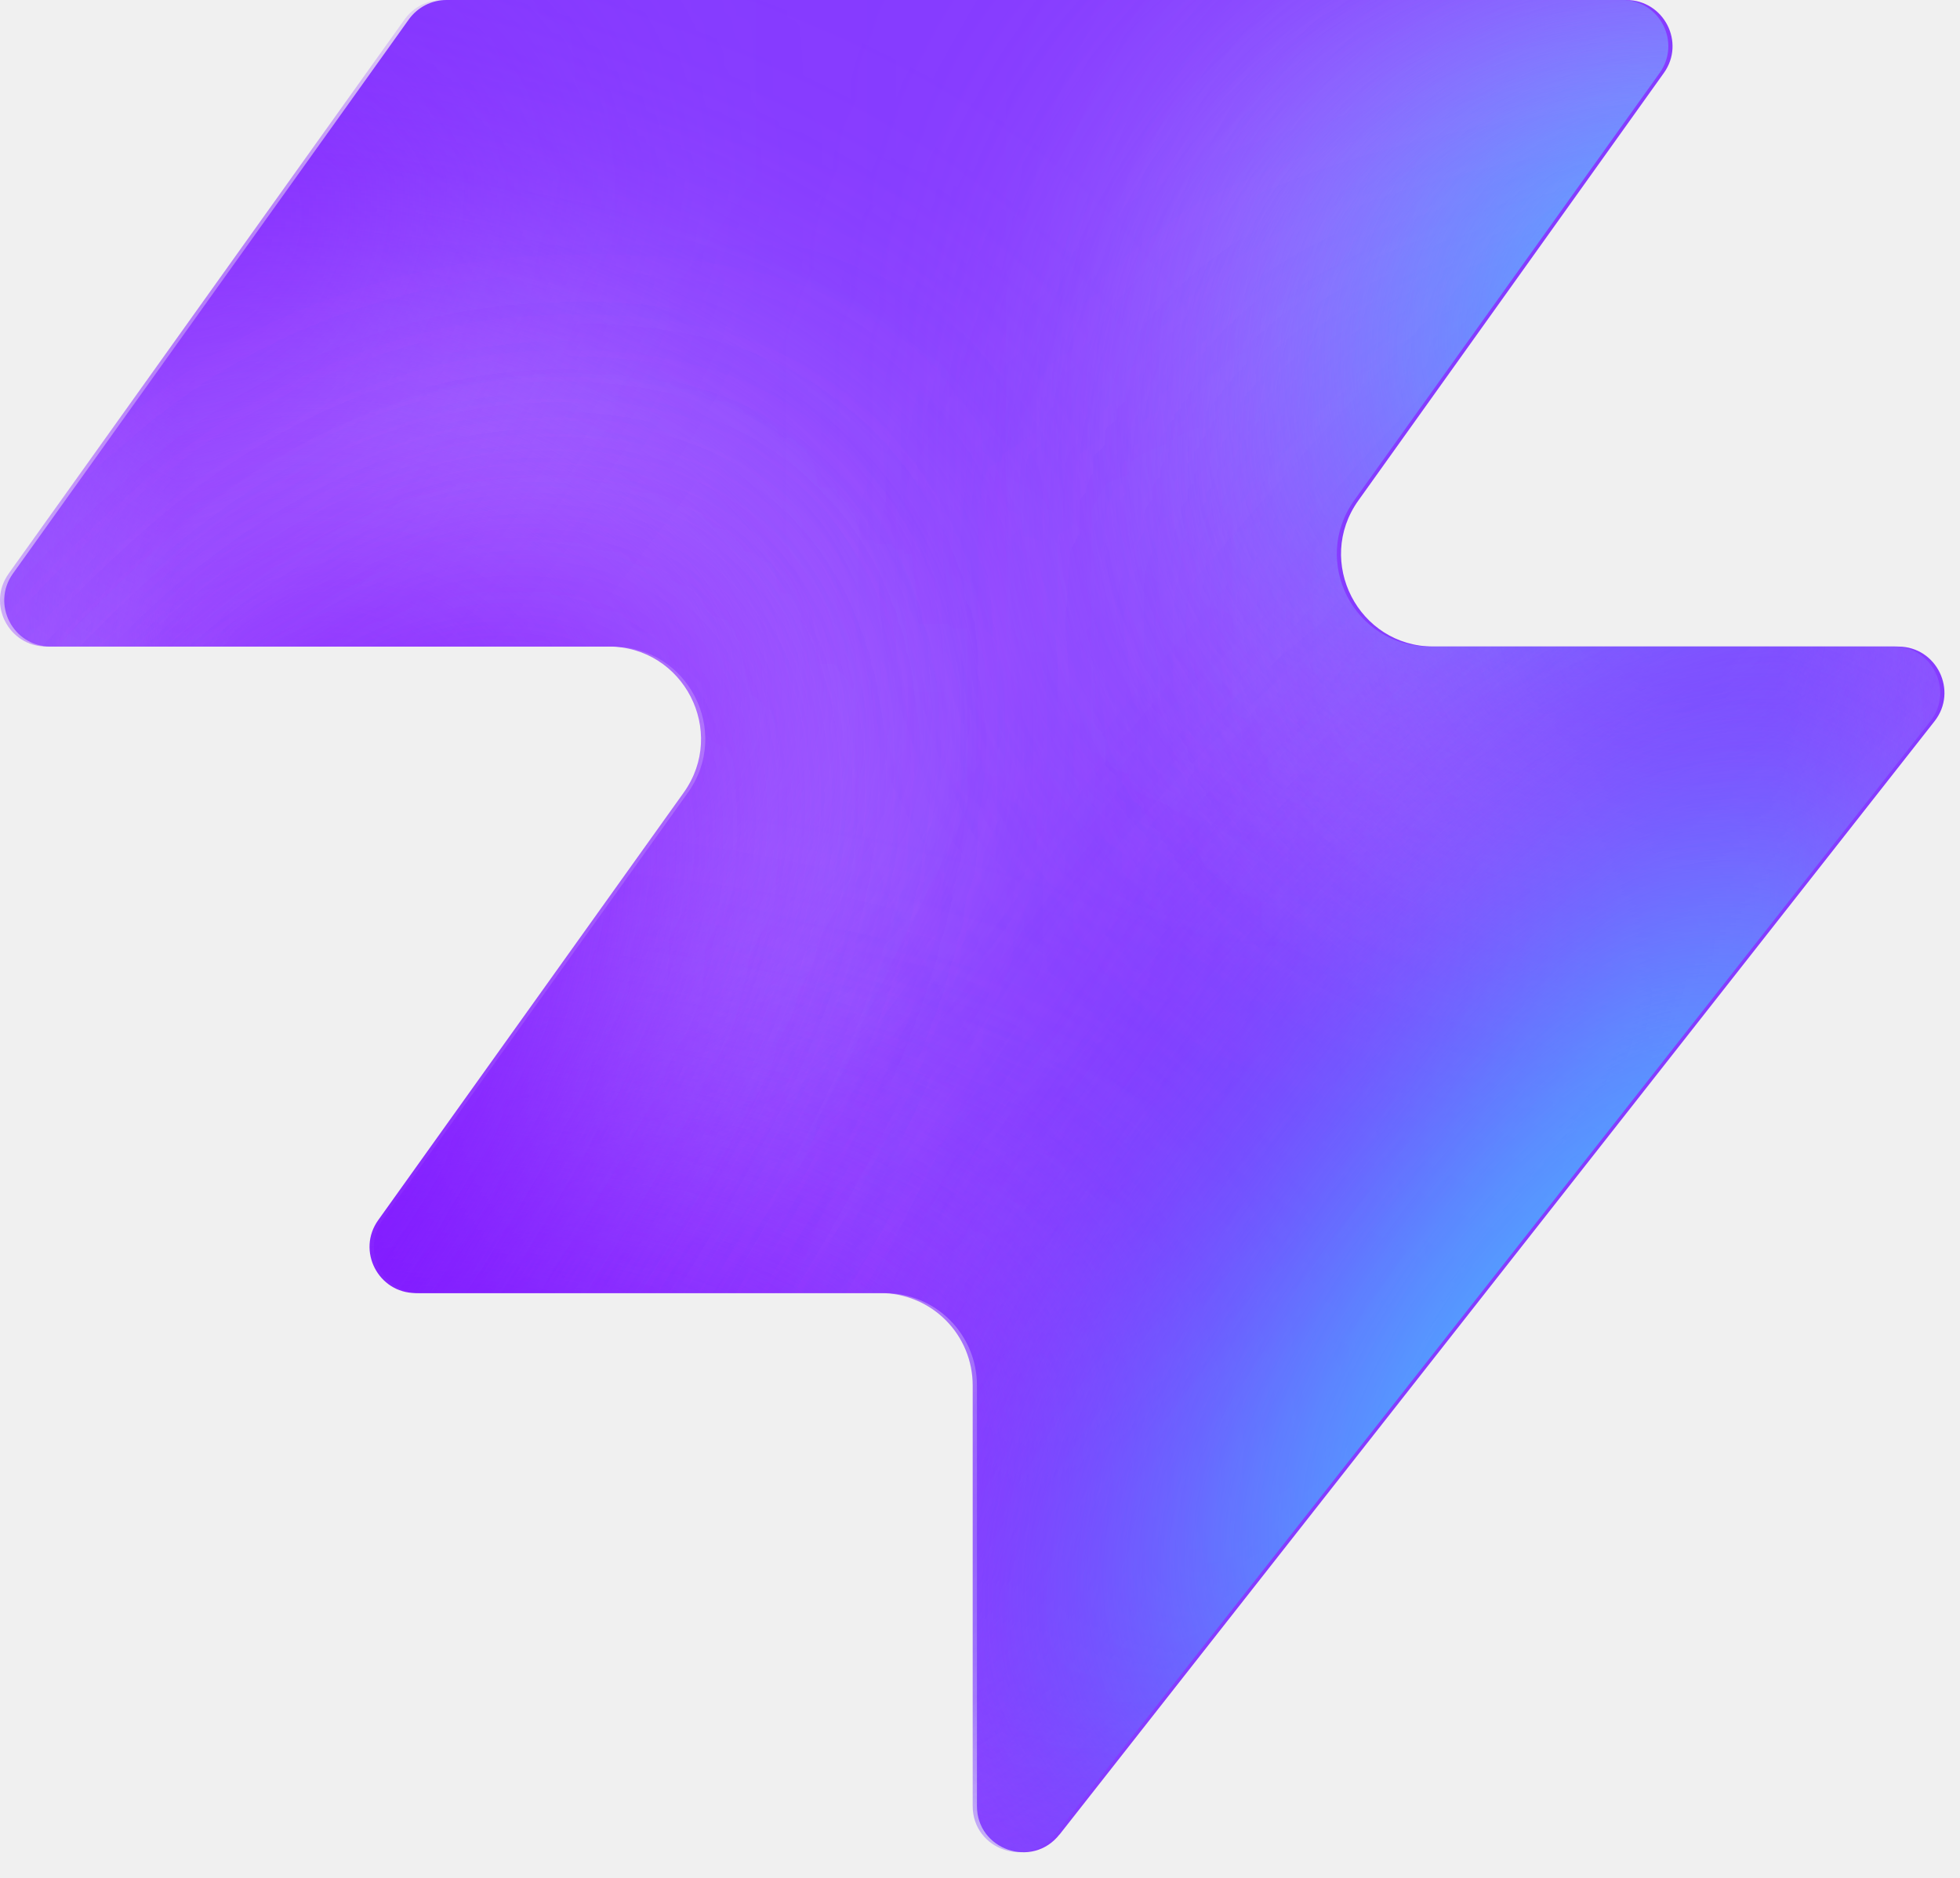
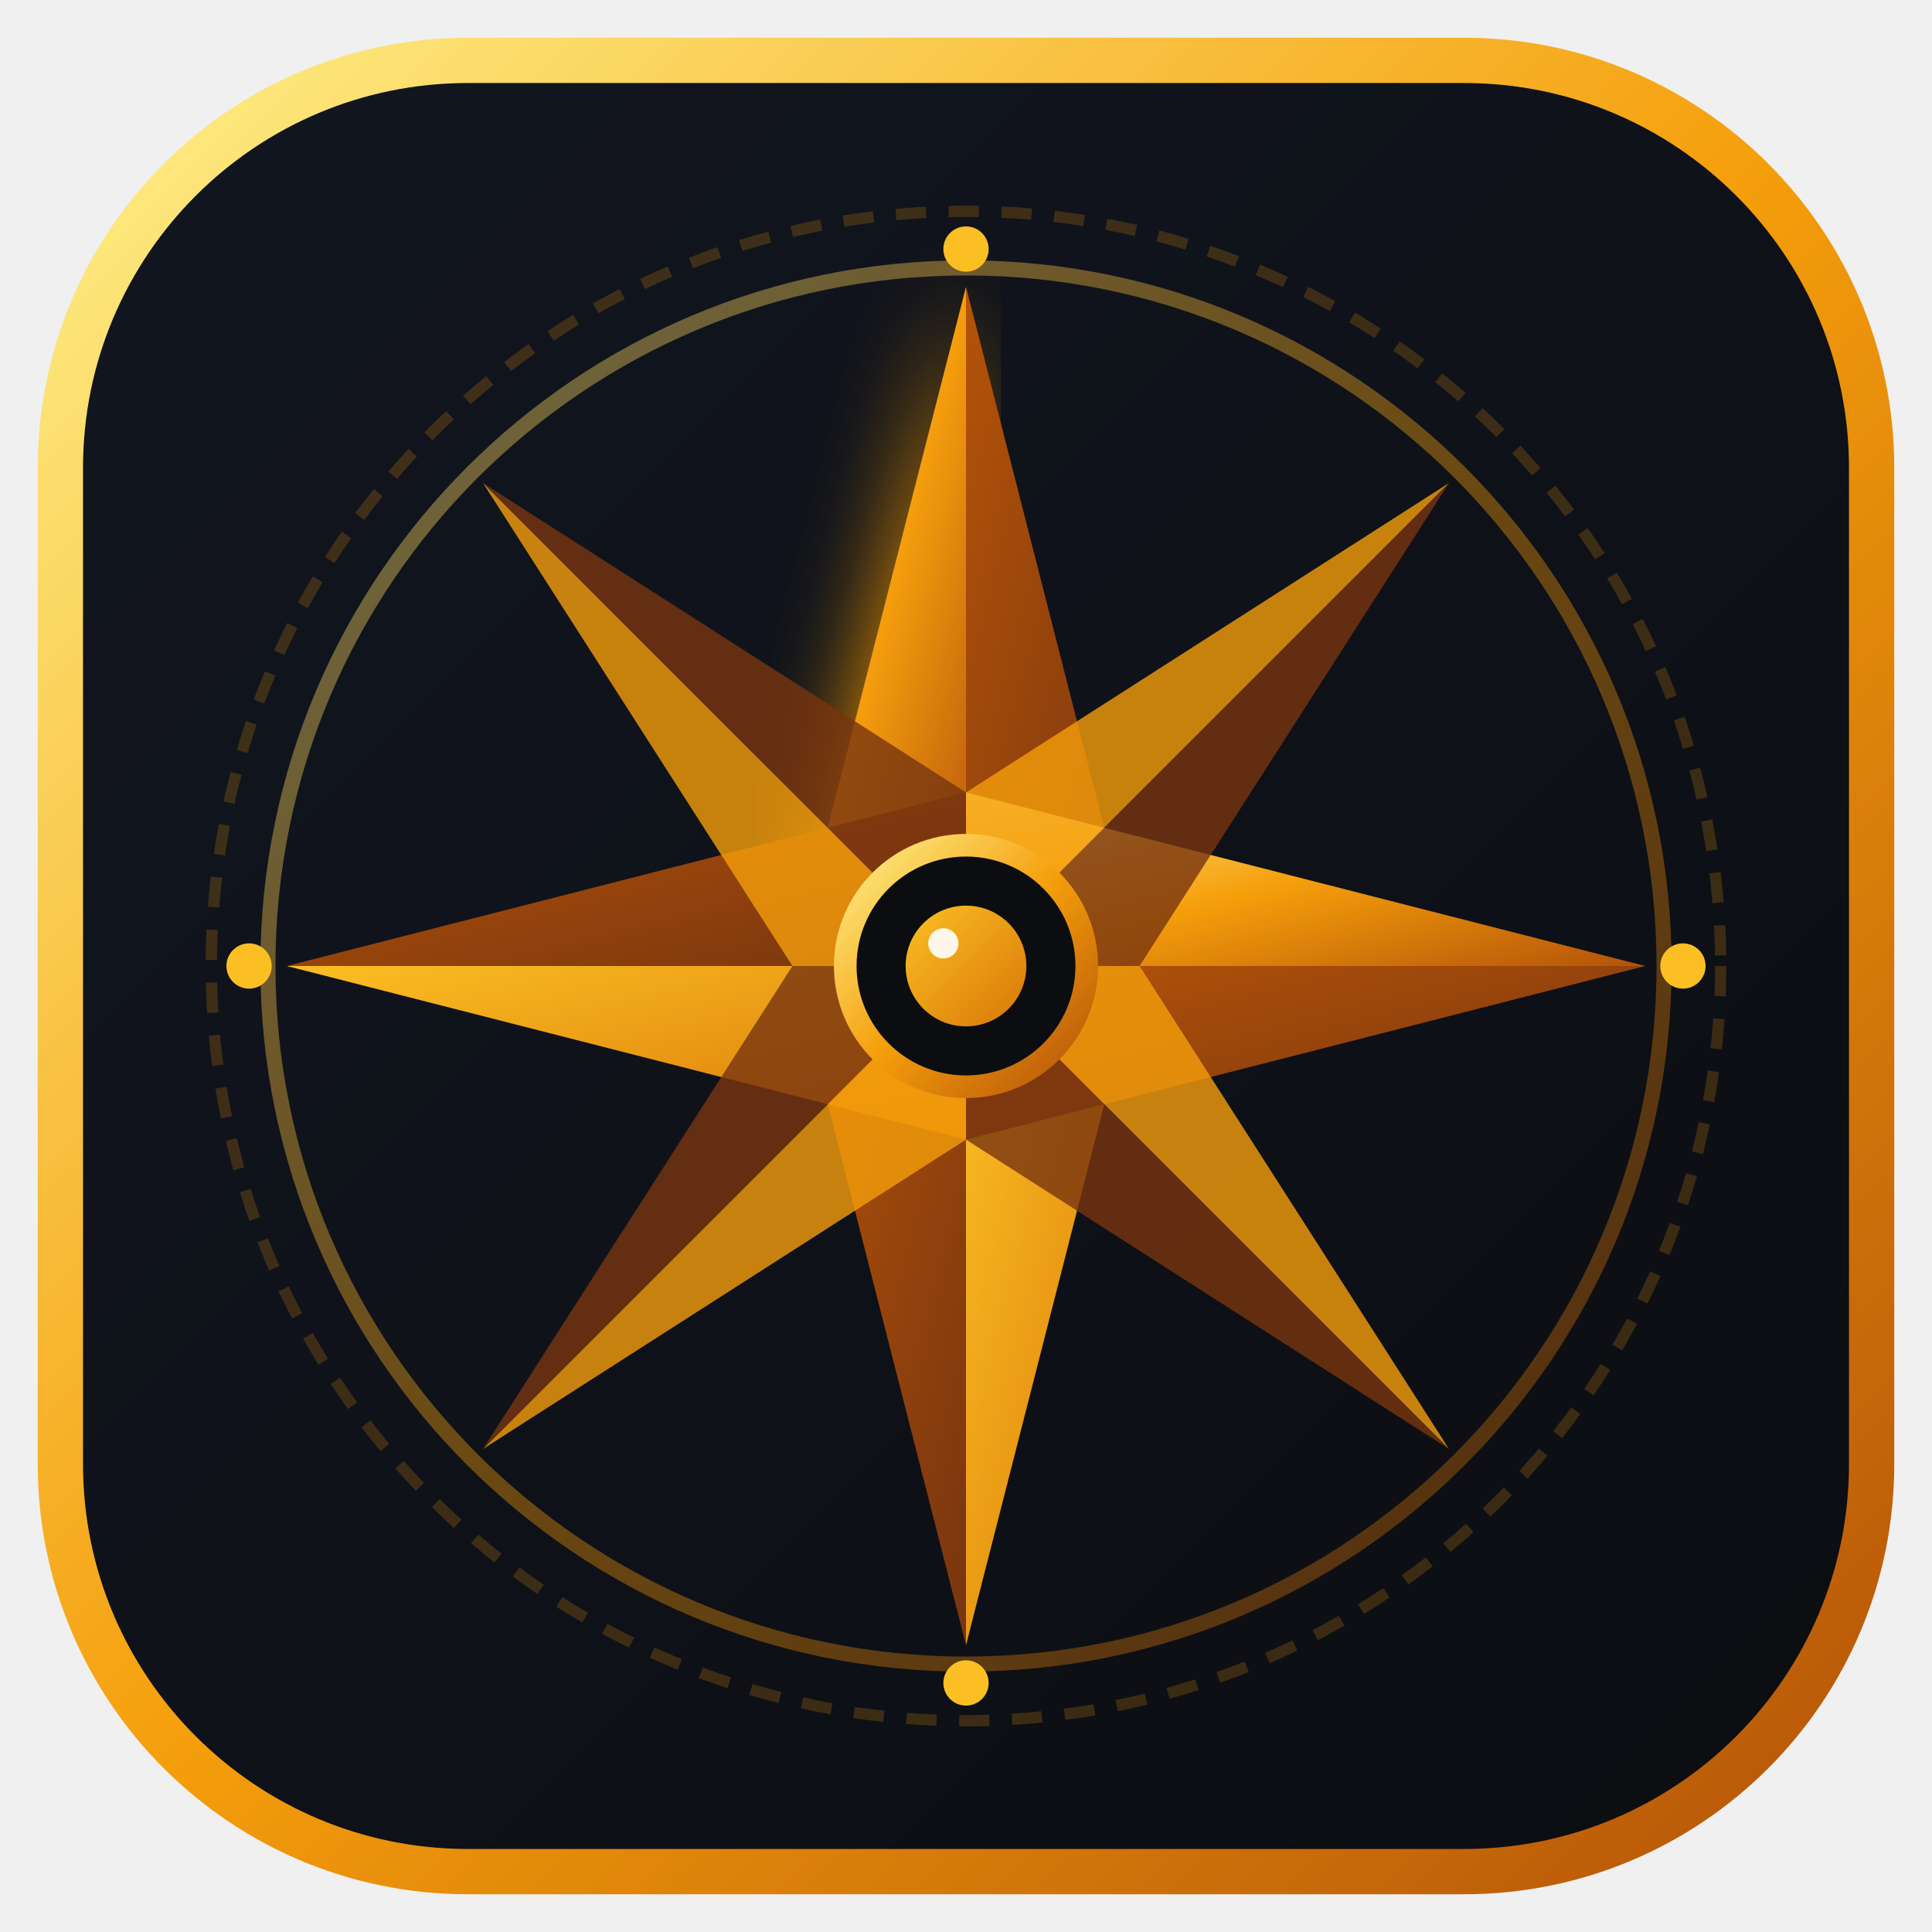
- <svg xmlns="http://www.w3.org/2000/svg" width="48" height="46" fill="none" viewBox="0 0 48 46">
-   <path fill="#863bff" d="M25.946 44.938c-.664.845-2.021.375-2.021-.698V33.937a2.26 2.26 0 0 0-2.262-2.262H10.287c-.92 0-1.456-1.04-.92-1.788l7.48-10.471c1.07-1.497 0-3.578-1.842-3.578H1.237c-.92 0-1.456-1.04-.92-1.788L10.013.474c.214-.297.556-.474.92-.474h28.894c.92 0 1.456 1.04.92 1.788l-7.48 10.471c-1.07 1.498 0 3.579 1.842 3.579h11.377c.943 0 1.473 1.088.89 1.83L25.947 44.94z" style="fill:#863bff;fill:color(display-p3 .525 .23 1);fill-opacity:1" />
-   <mask id="a" width="48" height="46" x="0" y="0" maskUnits="userSpaceOnUse" style="mask-type:alpha">
-     <path fill="#000" d="M25.842 44.938c-.664.844-2.021.375-2.021-.698V33.937a2.26 2.26 0 0 0-2.262-2.262H10.183c-.92 0-1.456-1.04-.92-1.788l7.48-10.471c1.07-1.498 0-3.579-1.842-3.579H1.133c-.92 0-1.456-1.04-.92-1.787L9.91.473c.214-.297.556-.474.92-.474h28.894c.92 0 1.456 1.04.92 1.788l-7.48 10.471c-1.07 1.498 0 3.578 1.842 3.578h11.377c.943 0 1.473 1.088.89 1.832L25.843 44.94z" style="fill:#000;fill-opacity:1" />
-   </mask>
-   <g mask="url(#a)">
-     <g filter="url(#b)">
-       <ellipse cx="5.508" cy="14.704" fill="#ede6ff" rx="5.508" ry="14.704" style="fill:#ede6ff;fill:color(display-p3 .927 .903 1);fill-opacity:1" transform="matrix(.00324 1 1 -.00324 -4.47 31.516)" />
-     </g>
-     <g filter="url(#c)">
-       <ellipse cx="10.399" cy="29.851" fill="#ede6ff" rx="10.399" ry="29.851" style="fill:#ede6ff;fill:color(display-p3 .927 .903 1);fill-opacity:1" transform="matrix(.00324 1 1 -.00324 -39.328 7.883)" />
-     </g>
-     <g filter="url(#d)">
-       <ellipse cx="5.508" cy="30.487" fill="#7e14ff" rx="5.508" ry="30.487" style="fill:#7e14ff;fill:color(display-p3 .492 .077 1);fill-opacity:1" transform="rotate(89.814 -25.913 -14.639)scale(1 -1)" />
-     </g>
-     <g filter="url(#e)">
-       <ellipse cx="5.508" cy="30.599" fill="#7e14ff" rx="5.508" ry="30.599" style="fill:#7e14ff;fill:color(display-p3 .492 .077 1);fill-opacity:1" transform="rotate(89.814 -32.644 -3.334)scale(1 -1)" />
-     </g>
-     <g filter="url(#f)">
-       <ellipse cx="5.508" cy="30.599" fill="#7e14ff" rx="5.508" ry="30.599" style="fill:#7e14ff;fill:color(display-p3 .492 .077 1);fill-opacity:1" transform="matrix(.00324 1 1 -.00324 -34.34 30.47)" />
-     </g>
-     <g filter="url(#g)">
-       <ellipse cx="14.072" cy="22.078" fill="#ede6ff" rx="14.072" ry="22.078" style="fill:#ede6ff;fill:color(display-p3 .927 .903 1);fill-opacity:1" transform="rotate(93.35 24.506 48.493)scale(-1 1)" />
-     </g>
-     <g filter="url(#h)">
-       <ellipse cx="3.47" cy="21.501" fill="#7e14ff" rx="3.47" ry="21.501" style="fill:#7e14ff;fill:color(display-p3 .492 .077 1);fill-opacity:1" transform="rotate(89.009 28.708 47.59)scale(-1 1)" />
-     </g>
-     <g filter="url(#i)">
-       <ellipse cx="3.47" cy="21.501" fill="#7e14ff" rx="3.47" ry="21.501" style="fill:#7e14ff;fill:color(display-p3 .492 .077 1);fill-opacity:1" transform="rotate(89.009 28.708 47.59)scale(-1 1)" />
-     </g>
-     <g filter="url(#j)">
-       <ellipse cx=".387" cy="8.972" fill="#7e14ff" rx="4.407" ry="29.108" style="fill:#7e14ff;fill:color(display-p3 .492 .077 1);fill-opacity:1" transform="rotate(39.51 .387 8.972)" />
-     </g>
-     <g filter="url(#k)">
-       <ellipse cx="47.523" cy="-6.092" fill="#7e14ff" rx="4.407" ry="29.108" style="fill:#7e14ff;fill:color(display-p3 .492 .077 1);fill-opacity:1" transform="rotate(37.892 47.523 -6.092)" />
-     </g>
-     <g filter="url(#l)">
-       <ellipse cx="41.412" cy="6.333" fill="#47bfff" rx="5.971" ry="9.665" style="fill:#47bfff;fill:color(display-p3 .28 .748 1);fill-opacity:1" transform="rotate(37.892 41.412 6.333)" />
-     </g>
-     <g filter="url(#m)">
-       <ellipse cx="-1.879" cy="38.332" fill="#7e14ff" rx="4.407" ry="29.108" style="fill:#7e14ff;fill:color(display-p3 .492 .077 1);fill-opacity:1" transform="rotate(37.892 -1.88 38.332)" />
-     </g>
-     <g filter="url(#n)">
-       <ellipse cx="-1.879" cy="38.332" fill="#7e14ff" rx="4.407" ry="29.108" style="fill:#7e14ff;fill:color(display-p3 .492 .077 1);fill-opacity:1" transform="rotate(37.892 -1.88 38.332)" />
-     </g>
-     <g filter="url(#o)">
-       <ellipse cx="35.651" cy="29.907" fill="#7e14ff" rx="4.407" ry="29.108" style="fill:#7e14ff;fill:color(display-p3 .492 .077 1);fill-opacity:1" transform="rotate(37.892 35.651 29.907)" />
-     </g>
-     <g filter="url(#p)">
-       <ellipse cx="38.418" cy="32.4" fill="#47bfff" rx="5.971" ry="15.297" style="fill:#47bfff;fill:color(display-p3 .28 .748 1);fill-opacity:1" transform="rotate(37.892 38.418 32.4)" />
-     </g>
-   </g>
+ <svg xmlns="http://www.w3.org/2000/svg" viewBox="0 0 512 512" width="100%" height="100%">
  <defs>
-     <filter id="b" width="60.045" height="41.654" x="-19.77" y="16.149" color-interpolation-filters="sRGB" filterUnits="userSpaceOnUse">
-       <feFlood flood-opacity="0" result="BackgroundImageFix" />
-       <feBlend in="SourceGraphic" in2="BackgroundImageFix" result="shape" />
-       <feGaussianBlur result="effect1_foregroundBlur_2002_17158" stdDeviation="7.659" />
-     </filter>
-     <filter id="c" width="90.34" height="51.437" x="-54.613" y="-7.533" color-interpolation-filters="sRGB" filterUnits="userSpaceOnUse">
-       <feFlood flood-opacity="0" result="BackgroundImageFix" />
-       <feBlend in="SourceGraphic" in2="BackgroundImageFix" result="shape" />
-       <feGaussianBlur result="effect1_foregroundBlur_2002_17158" stdDeviation="7.659" />
-     </filter>
-     <filter id="d" width="79.355" height="29.4" x="-49.64" y="2.03" color-interpolation-filters="sRGB" filterUnits="userSpaceOnUse">
-       <feFlood flood-opacity="0" result="BackgroundImageFix" />
-       <feBlend in="SourceGraphic" in2="BackgroundImageFix" result="shape" />
-       <feGaussianBlur result="effect1_foregroundBlur_2002_17158" stdDeviation="4.596" />
-     </filter>
-     <filter id="e" width="79.579" height="29.4" x="-45.045" y="20.029" color-interpolation-filters="sRGB" filterUnits="userSpaceOnUse">
-       <feFlood flood-opacity="0" result="BackgroundImageFix" />
-       <feBlend in="SourceGraphic" in2="BackgroundImageFix" result="shape" />
-       <feGaussianBlur result="effect1_foregroundBlur_2002_17158" stdDeviation="4.596" />
-     </filter>
-     <filter id="f" width="79.579" height="29.4" x="-43.513" y="21.178" color-interpolation-filters="sRGB" filterUnits="userSpaceOnUse">
-       <feFlood flood-opacity="0" result="BackgroundImageFix" />
-       <feBlend in="SourceGraphic" in2="BackgroundImageFix" result="shape" />
-       <feGaussianBlur result="effect1_foregroundBlur_2002_17158" stdDeviation="4.596" />
-     </filter>
-     <filter id="g" width="74.749" height="58.852" x="15.756" y="-17.901" color-interpolation-filters="sRGB" filterUnits="userSpaceOnUse">
-       <feFlood flood-opacity="0" result="BackgroundImageFix" />
-       <feBlend in="SourceGraphic" in2="BackgroundImageFix" result="shape" />
-       <feGaussianBlur result="effect1_foregroundBlur_2002_17158" stdDeviation="7.659" />
-     </filter>
-     <filter id="h" width="61.377" height="25.362" x="23.548" y="2.284" color-interpolation-filters="sRGB" filterUnits="userSpaceOnUse">
-       <feFlood flood-opacity="0" result="BackgroundImageFix" />
-       <feBlend in="SourceGraphic" in2="BackgroundImageFix" result="shape" />
-       <feGaussianBlur result="effect1_foregroundBlur_2002_17158" stdDeviation="4.596" />
-     </filter>
-     <filter id="i" width="61.377" height="25.362" x="23.548" y="2.284" color-interpolation-filters="sRGB" filterUnits="userSpaceOnUse">
-       <feFlood flood-opacity="0" result="BackgroundImageFix" />
-       <feBlend in="SourceGraphic" in2="BackgroundImageFix" result="shape" />
-       <feGaussianBlur result="effect1_foregroundBlur_2002_17158" stdDeviation="4.596" />
-     </filter>
-     <filter id="j" width="56.045" height="63.649" x="-27.636" y="-22.853" color-interpolation-filters="sRGB" filterUnits="userSpaceOnUse">
-       <feFlood flood-opacity="0" result="BackgroundImageFix" />
-       <feBlend in="SourceGraphic" in2="BackgroundImageFix" result="shape" />
-       <feGaussianBlur result="effect1_foregroundBlur_2002_17158" stdDeviation="4.596" />
-     </filter>
-     <filter id="k" width="54.814" height="64.646" x="20.116" y="-38.415" color-interpolation-filters="sRGB" filterUnits="userSpaceOnUse">
-       <feFlood flood-opacity="0" result="BackgroundImageFix" />
-       <feBlend in="SourceGraphic" in2="BackgroundImageFix" result="shape" />
-       <feGaussianBlur result="effect1_foregroundBlur_2002_17158" stdDeviation="4.596" />
-     </filter>
-     <filter id="l" width="33.541" height="35.313" x="24.641" y="-11.323" color-interpolation-filters="sRGB" filterUnits="userSpaceOnUse">
-       <feFlood flood-opacity="0" result="BackgroundImageFix" />
-       <feBlend in="SourceGraphic" in2="BackgroundImageFix" result="shape" />
-       <feGaussianBlur result="effect1_foregroundBlur_2002_17158" stdDeviation="4.596" />
-     </filter>
-     <filter id="m" width="54.814" height="64.646" x="-29.286" y="6.009" color-interpolation-filters="sRGB" filterUnits="userSpaceOnUse">
-       <feFlood flood-opacity="0" result="BackgroundImageFix" />
-       <feBlend in="SourceGraphic" in2="BackgroundImageFix" result="shape" />
-       <feGaussianBlur result="effect1_foregroundBlur_2002_17158" stdDeviation="4.596" />
-     </filter>
-     <filter id="n" width="54.814" height="64.646" x="-29.286" y="6.009" color-interpolation-filters="sRGB" filterUnits="userSpaceOnUse">
-       <feFlood flood-opacity="0" result="BackgroundImageFix" />
-       <feBlend in="SourceGraphic" in2="BackgroundImageFix" result="shape" />
-       <feGaussianBlur result="effect1_foregroundBlur_2002_17158" stdDeviation="4.596" />
-     </filter>
-     <filter id="o" width="54.814" height="64.646" x="8.244" y="-2.416" color-interpolation-filters="sRGB" filterUnits="userSpaceOnUse">
-       <feFlood flood-opacity="0" result="BackgroundImageFix" />
-       <feBlend in="SourceGraphic" in2="BackgroundImageFix" result="shape" />
-       <feGaussianBlur result="effect1_foregroundBlur_2002_17158" stdDeviation="4.596" />
-     </filter>
-     <filter id="p" width="39.409" height="43.623" x="18.713" y="10.588" color-interpolation-filters="sRGB" filterUnits="userSpaceOnUse">
-       <feFlood flood-opacity="0" result="BackgroundImageFix" />
-       <feBlend in="SourceGraphic" in2="BackgroundImageFix" result="shape" />
-       <feGaussianBlur result="effect1_foregroundBlur_2002_17158" stdDeviation="4.596" />
+     <linearGradient id="bgGrad" x1="0%" y1="0%" x2="100%" y2="100%">
+       <stop offset="0%" stop-color="#121620" />
+       <stop offset="100%" stop-color="#0b0d11" />
+     </linearGradient>
+     <linearGradient id="goldRing" x1="0%" y1="0%" x2="100%" y2="100%">
+       <stop offset="0%" stop-color="#fef08a" />
+       <stop offset="50%" stop-color="#f59e0b" />
+       <stop offset="100%" stop-color="#b45309" />
+     </linearGradient>
+     <linearGradient id="compassGold" x1="0%" y1="0%" x2="100%" y2="100%">
+       <stop offset="0%" stop-color="#fbbf24" />
+       <stop offset="100%" stop-color="#d97706" />
+     </linearGradient>
+     <linearGradient id="compassDarkGold" x1="0%" y1="0%" x2="100%" y2="100%">
+       <stop offset="0%" stop-color="#b45309" />
+       <stop offset="100%" stop-color="#78350f" />
+     </linearGradient>
+     <filter id="goldGlow" x="-20%" y="-20%" width="140%" height="140%">
+       <feGaussianBlur stdDeviation="12" result="blur" />
+       <feComposite in="SourceGraphic" in2="blur" operator="over" />
    </filter>
  </defs>
+   <rect x="16" y="16" width="480" height="480" rx="108" fill="url(#bgGrad)" stroke="url(#goldRing)" stroke-width="12" />
+   <circle cx="256" cy="256" r="200" fill="none" stroke="#f59e0b" stroke-opacity="0.2" stroke-width="3" stroke-dasharray="8 6" />
+   <circle cx="256" cy="256" r="185" fill="none" stroke="url(#goldRing)" stroke-opacity="0.4" stroke-width="4" />
+   <circle cx="256" cy="66" r="6" fill="#fbbf24" />
+   <circle cx="256" cy="446" r="6" fill="#fbbf24" />
+   <circle cx="66" cy="256" r="6" fill="#fbbf24" />
+   <circle cx="446" cy="256" r="6" fill="#fbbf24" />
+   <polygon points="256,76 256,256 210,256" fill="url(#goldRing)" filter="url(#goldGlow)" />
+   <polygon points="256,76 256,256 302,256" fill="url(#compassDarkGold)" />
+   <polygon points="256,436 256,256 302,256" fill="url(#compassGold)" />
+   <polygon points="256,436 256,256 210,256" fill="url(#compassDarkGold)" />
+   <polygon points="436,256 256,256 256,210" fill="url(#goldRing)" />
+   <polygon points="436,256 256,256 256,302" fill="url(#compassDarkGold)" />
+   <polygon points="76,256 256,256 256,302" fill="url(#compassGold)" />
+   <polygon points="76,256 256,256 256,210" fill="url(#compassDarkGold)" />
+   <polygon points="128,128 256,256 210,256" fill="#f59e0b" opacity="0.8" />
+   <polygon points="128,128 256,256 256,210" fill="#78350f" opacity="0.8" />
+   <polygon points="384,128 256,256 256,210" fill="#f59e0b" opacity="0.8" />
+   <polygon points="384,128 256,256 302,256" fill="#78350f" opacity="0.8" />
+   <polygon points="384,384 256,256 302,256" fill="#f59e0b" opacity="0.8" />
+   <polygon points="384,384 256,256 256,302" fill="#78350f" opacity="0.8" />
+   <polygon points="128,384 256,256 256,302" fill="#f59e0b" opacity="0.8" />
+   <polygon points="128,384 256,256 210,256" fill="#78350f" opacity="0.8" />
+   <circle cx="256" cy="256" r="32" fill="#0b0d11" stroke="url(#goldRing)" stroke-width="6" />
+   <circle cx="256" cy="256" r="16" fill="url(#compassGold)" />
+   <circle cx="250" cy="250" r="4" fill="#ffffff" opacity="0.9" />
</svg>
